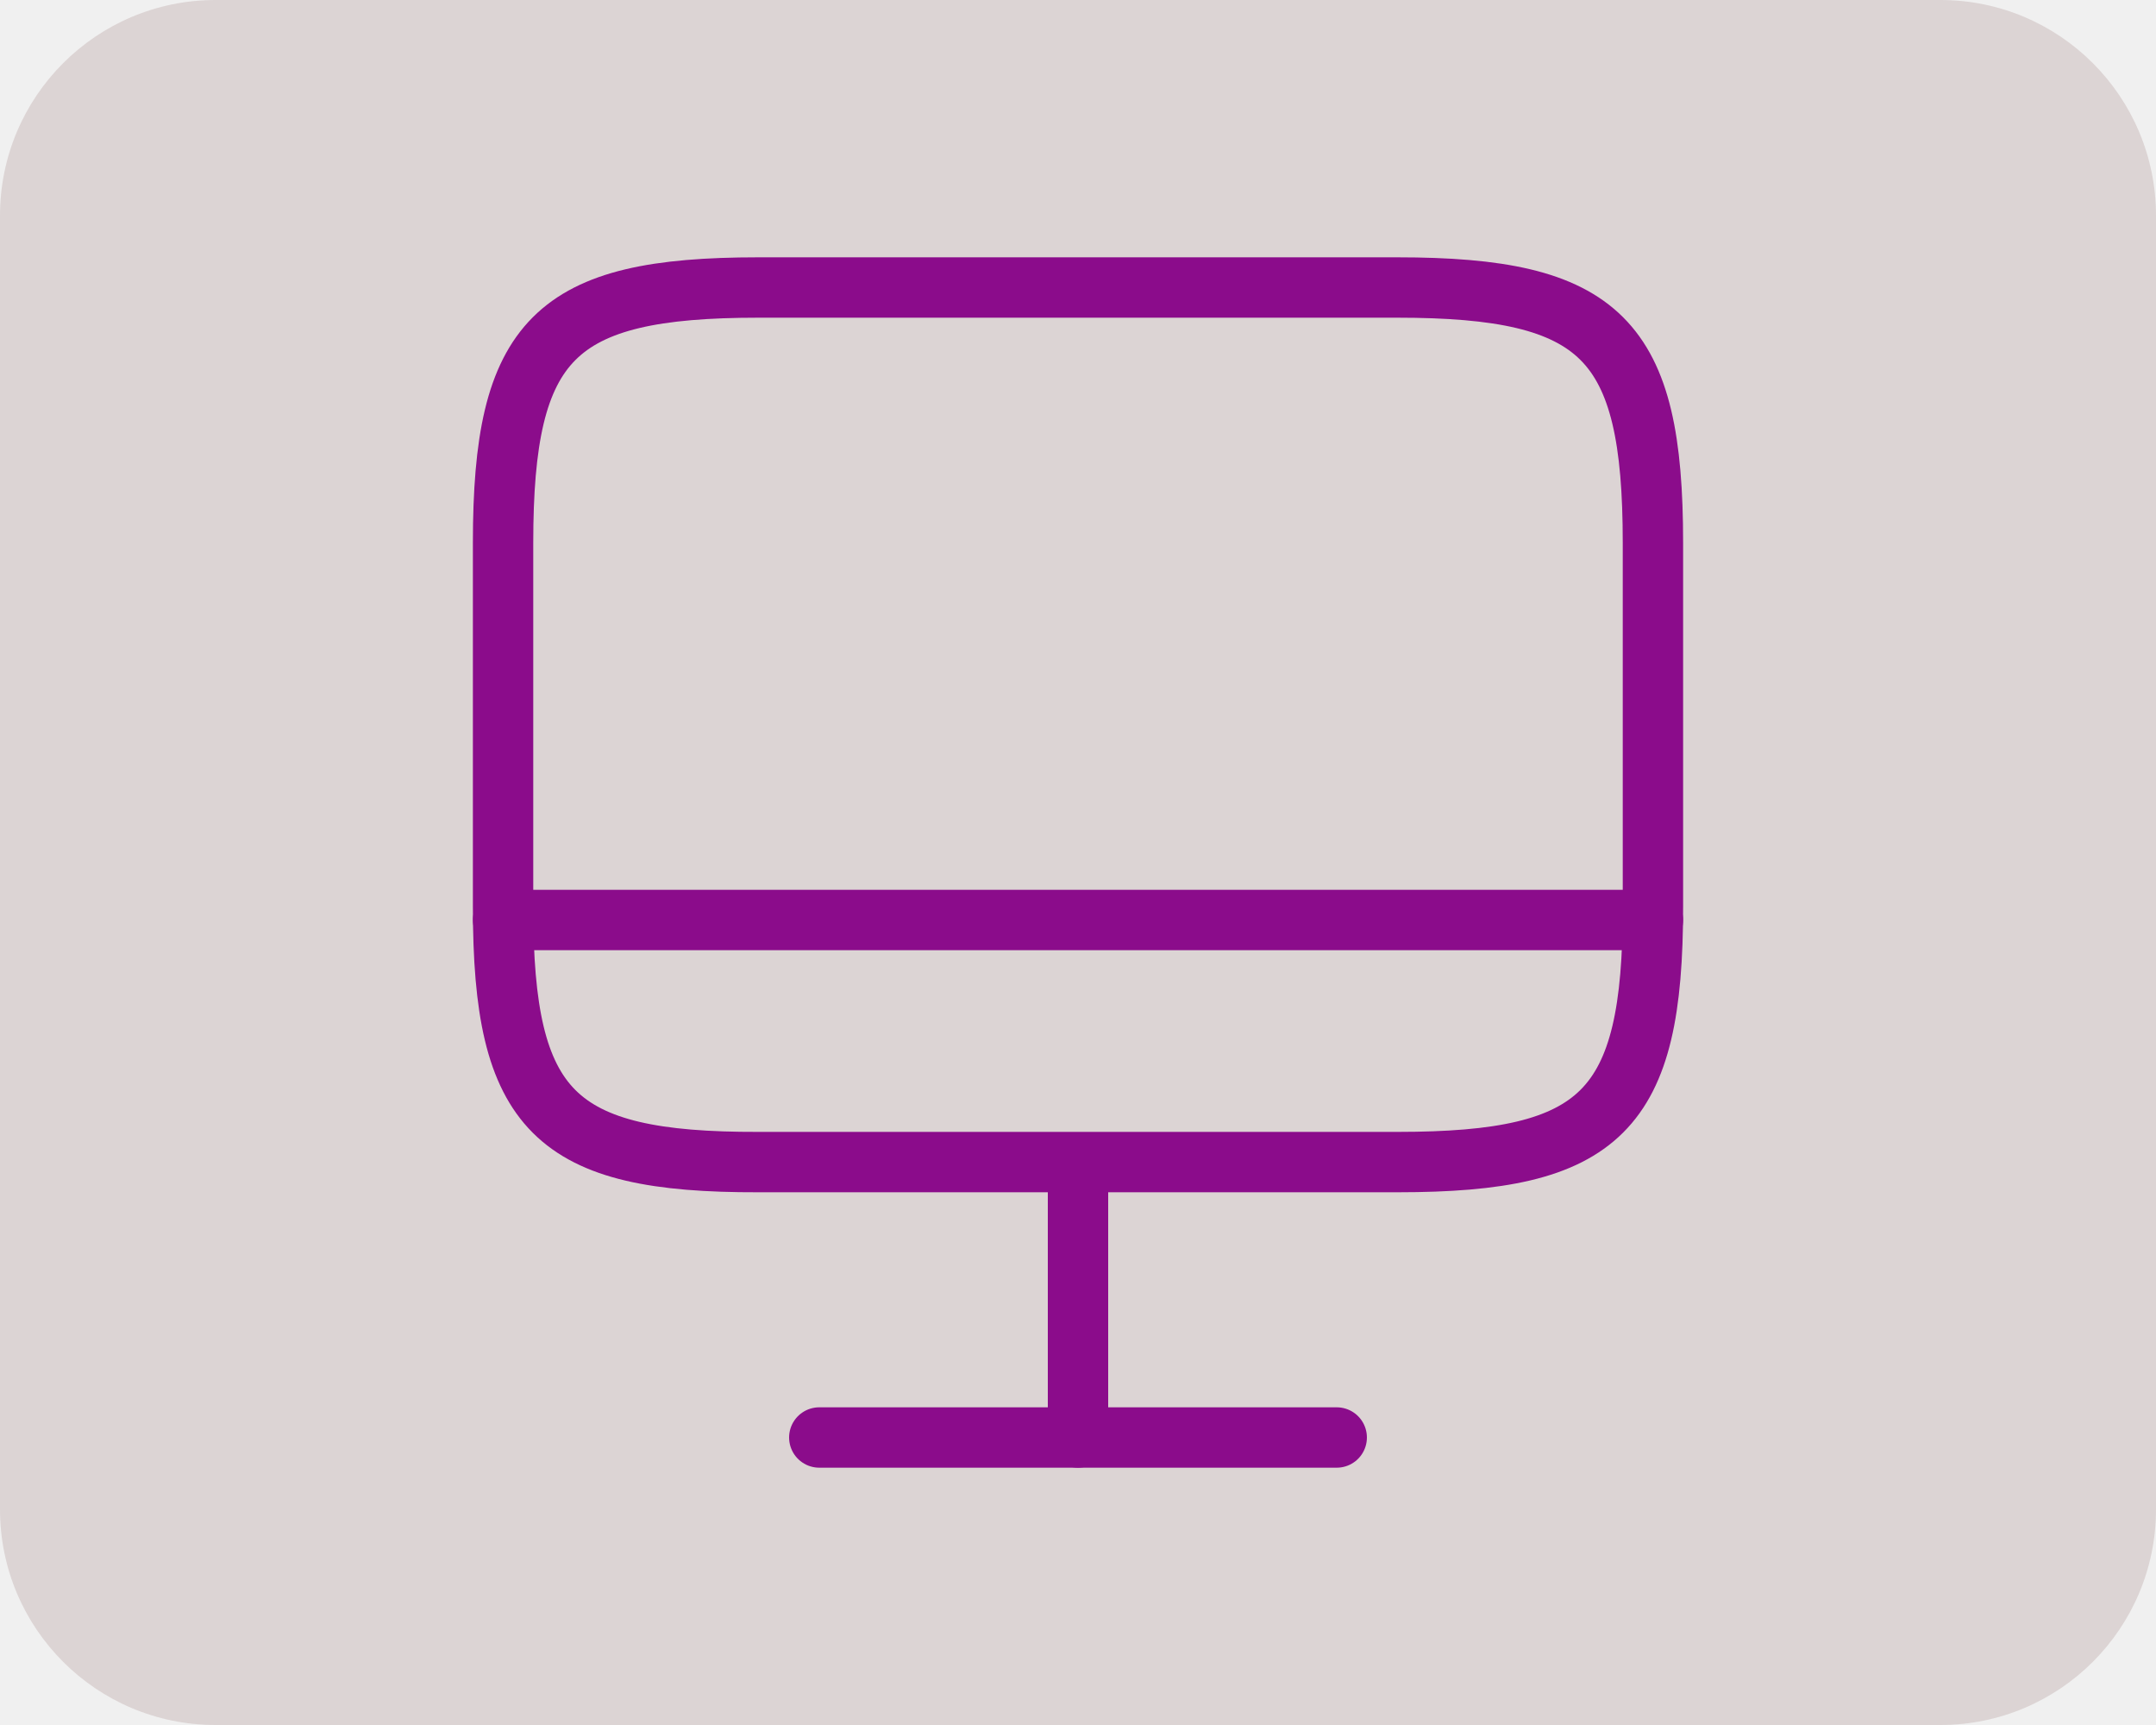
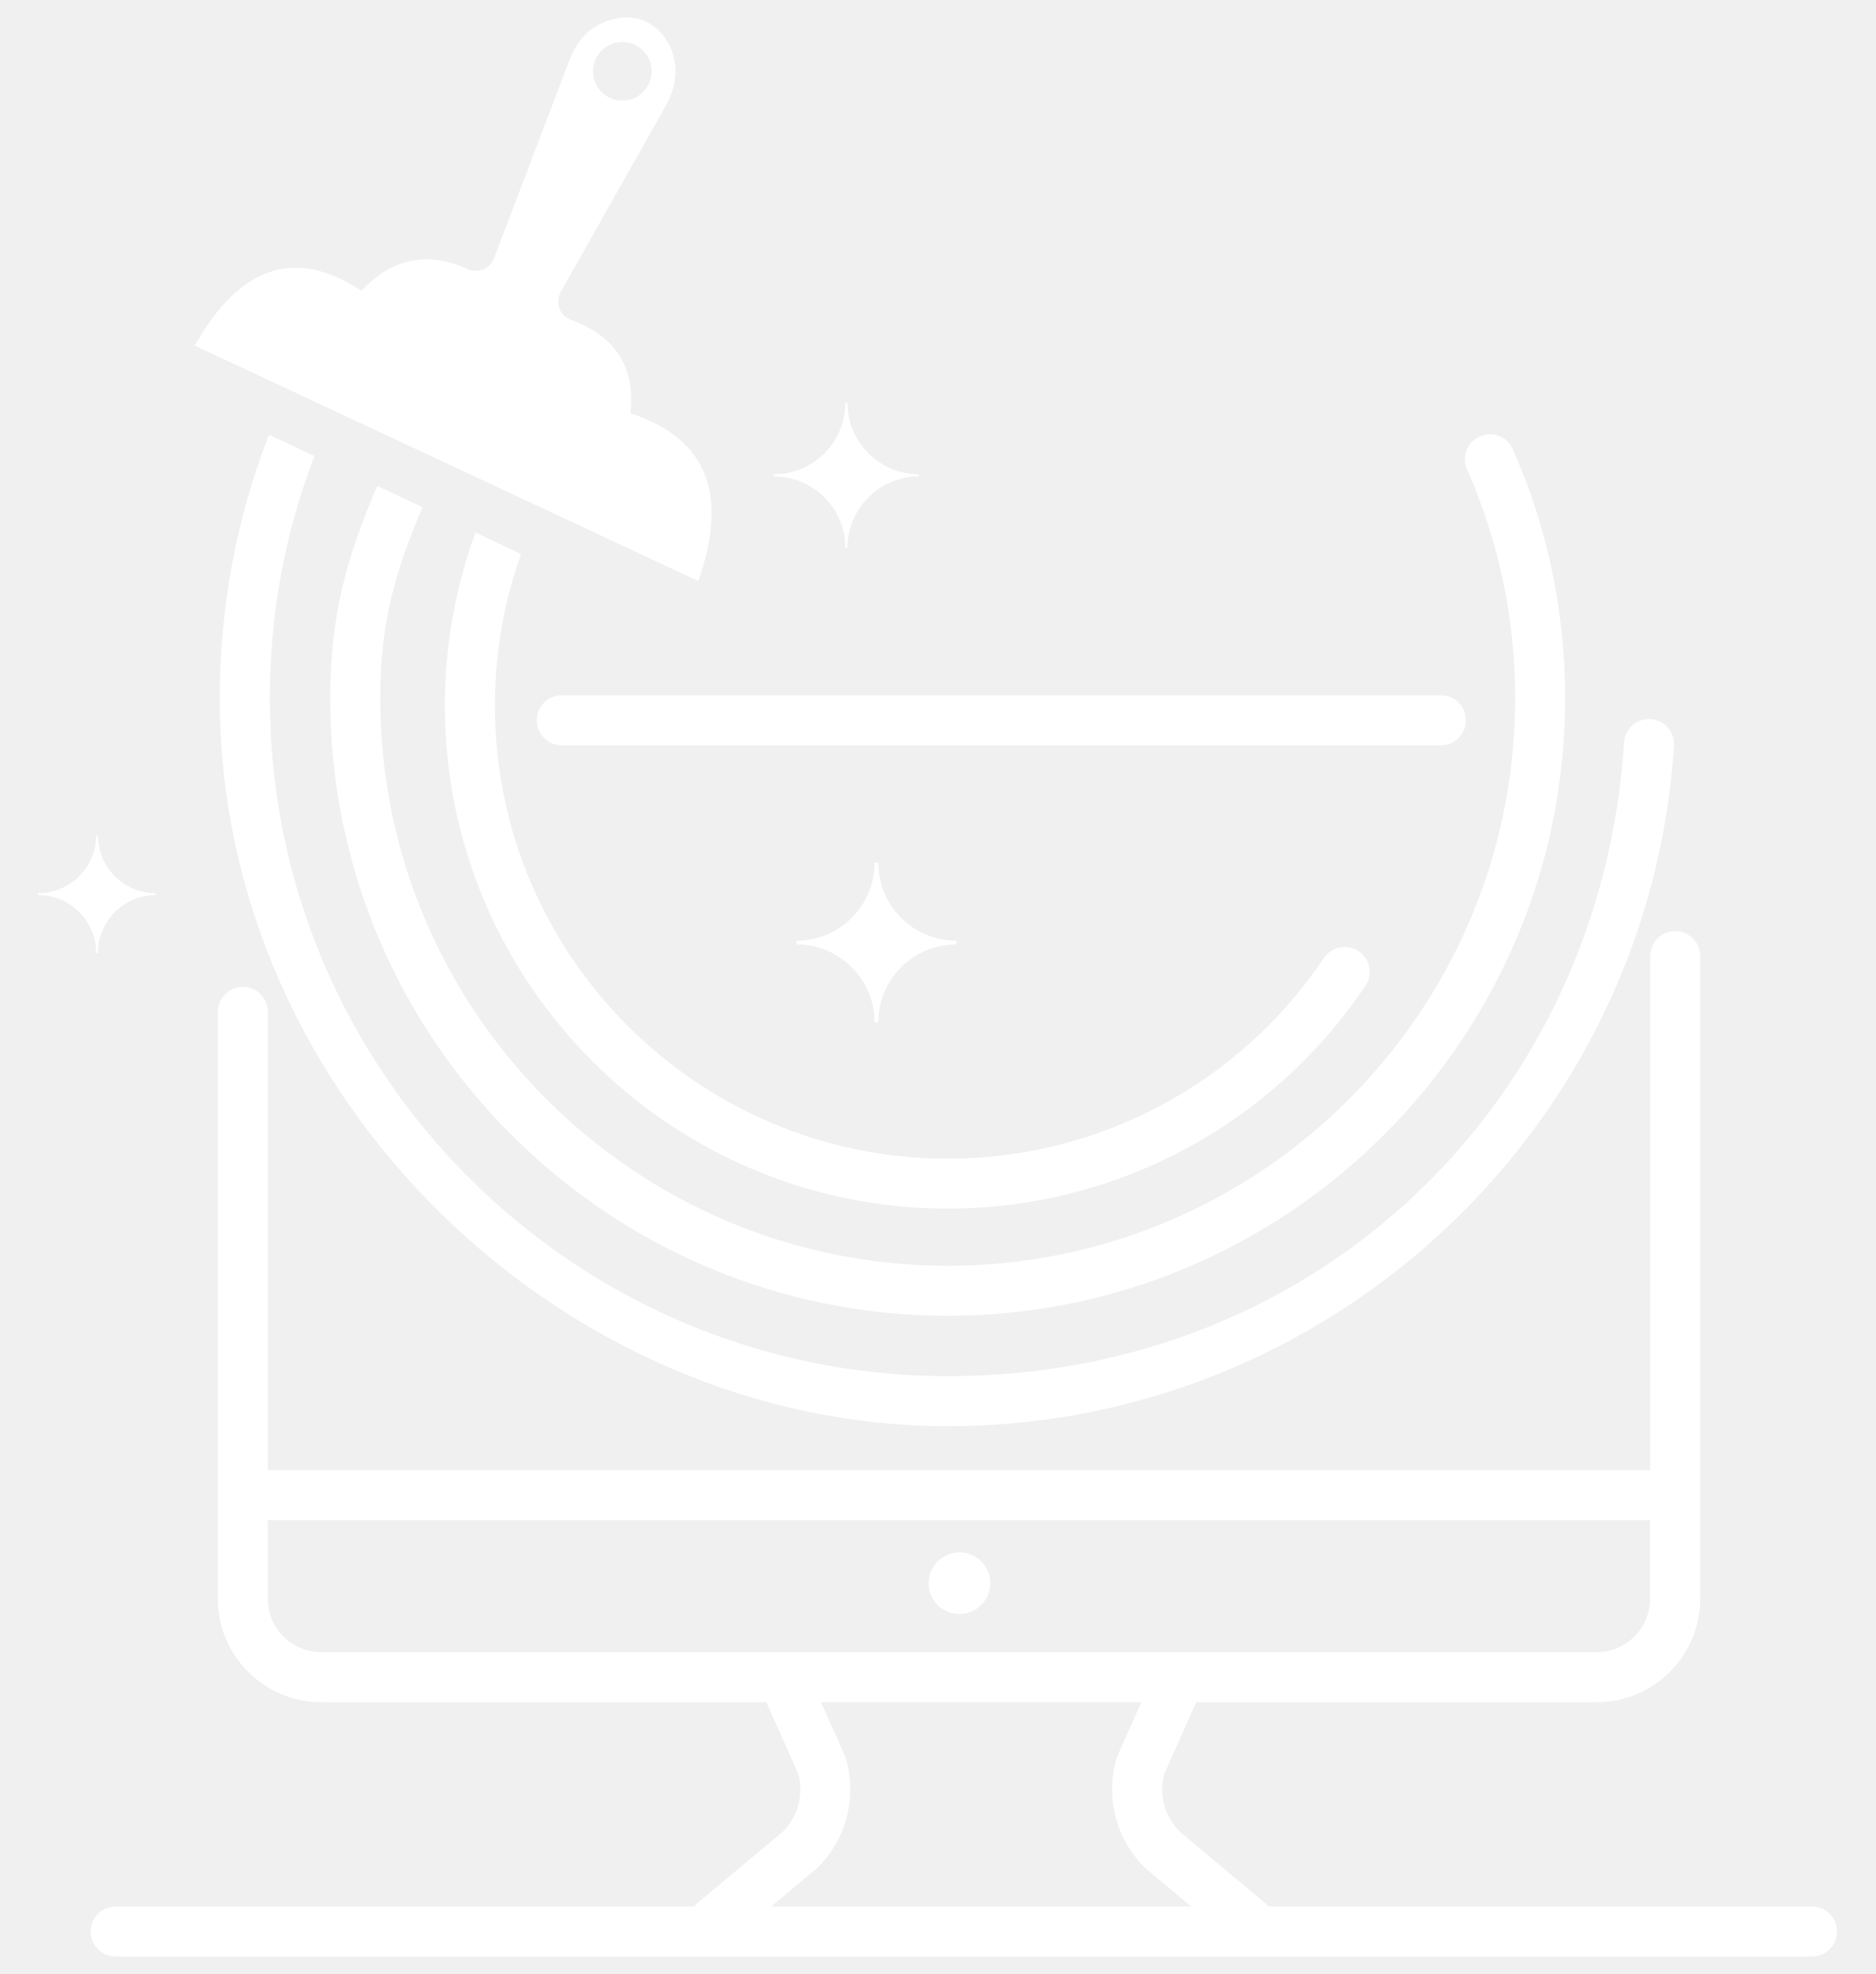
- <svg xmlns="http://www.w3.org/2000/svg" width="500" height="400" viewBox="0 0 500 400" fill="none">
-   <rect width="500" height="400" rx="50" fill="#DCD4D4" />
-   <path d="M175.867 66.667H324C371.467 66.667 383.333 78.534 383.333 125.867V210.267C383.333 257.734 371.467 269.467 324.133 269.467H175.867C128.533 269.6 116.667 257.734 116.667 210.4V125.867C116.667 78.534 128.533 66.667 175.867 66.667Z" stroke="#8B0C8B" stroke-width="14" stroke-linecap="round" stroke-linejoin="round" />
-   <path d="M250 269.6V333.333" stroke="#8B0C8B" stroke-width="14" stroke-linecap="round" stroke-linejoin="round" />
-   <path d="M116.667 213.333H383.333" stroke="#8B0C8B" stroke-width="14" stroke-linecap="round" stroke-linejoin="round" />
-   <path d="M190 333.333H310" stroke="#8B0C8B" stroke-width="14" stroke-linecap="round" stroke-linejoin="round" />
+ <svg xmlns="http://www.w3.org/2000/svg" id="Layer_1" data-name="Layer 1" viewBox="0 0 421.74 443.91">
+   <defs>
+     <style>
+       .cls-1 {
+         fill: #fff;
+       }
+     </style>
+   </defs>
+   <path class="cls-1" d="m324.05,167.6H126.33c-3.11,0-5.62-2.52-5.62-5.62s2.52-5.62,5.62-5.62h197.72c3.11,0,5.62,2.52,5.62,5.62s-2.52,5.62-5.62,5.62Z" />
+   <g>
+     <path class="cls-1" d="m407.51,428.73h-122.22c-.2-.24-.43-.46-.67-.67l-19.35-16.19c-3.37-3.41-4.68-8.32-3.45-12.94l7.19-16.15h90.12c12.81,0,23.22-10.41,23.22-23.22v-144.56c0-3.1-2.52-5.62-5.62-5.62s-5.62,2.52-5.62,5.62v115.61H60.24v-103.06c0-3.11-2.52-5.62-5.62-5.62s-5.62,2.51-5.62,5.62v132.01c0,12.81,10.41,23.22,23.22,23.22h100.12l7.19,16.15c1.24,4.62-.07,9.54-3.44,12.94l-19.36,16.19c-.25.21-.47.44-.67.67H26.01c-3.1,0-5.62,2.52-5.62,5.62s2.52,5.62,5.62,5.62h381.5c3.1,0,5.62-2.52,5.62-5.62s-2.52-5.62-5.62-5.62Zm-335.3-57.2c-6.61,0-11.98-5.38-11.98-11.98v-17.7h310.85v17.7c0,6.6-5.38,11.98-11.98,11.98H72.21Zm101.22,57.2l10.04-8.4c.11-.09.21-.19.33-.29,6.53-6.41,8.98-15.84,6.41-24.62-.07-.25-.16-.47-.26-.71l-5.31-11.94h72.04l-5.31,11.94c-.1.24-.19.46-.26.71-2.58,8.77-.12,18.21,6.41,24.62.11.1.21.2.34.29l10.03,8.4h-94.46Z" />
+     <path class="cls-1" d="m215.77,349.09c-3.82,0-6.93,3.1-6.93,6.94s3.1,6.93,6.93,6.93,6.93-3.1,6.93-6.93-3.1-6.94-6.93-6.94Z" />
+   </g>
+   <g>
+     <path class="cls-1" d="m376.46,167.69c-5.51,85.82-77.25,153.03-163.34,153.03S49.43,247.3,49.43,157.04c0-20.5,3.72-40.43,11.08-59.3l10.2,4.82c-6.66,17.35-10.03,35.65-10.03,54.47,0,84.06,68.39,152.44,152.45,152.44s146.98-62.59,152.11-142.51c.2-3.09,2.89-5.44,5.97-5.25,3.1.2,5.45,2.88,5.25,5.97Z" />
+     <path class="cls-1" d="m351.98,157.04c0,76.57-62.29,138.85-138.85,138.85s-138.87-62.29-138.87-138.85c0-18.88,3.86-32.12,10.59-47.76l10.17,4.81c-6.18,14.42-9.51,26.03-9.51,42.95,0,70.37,57.25,127.61,127.62,127.61s127.61-57.24,127.61-127.61c0-17.94-3.64-35.25-10.82-51.48-1.26-2.85.02-6.16,2.87-7.42,2.85-1.25,6.16.03,7.41,2.87,7.83,17.67,11.78,36.52,11.78,56.03Z" />
+     <path class="cls-1" d="m307.05,221.7c-21.06,31.36-56.18,50.09-93.92,50.09-62.35,0-113.08-50.73-113.08-113.08,0-13.33,2.29-26.37,6.83-38.77.02-.06.04-.12.08-.18l10.2,4.84c-3.89,10.93-5.86,22.39-5.86,34.12,0,56.15,45.69,101.84,101.84,101.84,33.99,0,65.62-16.87,84.59-45.12,1.73-2.58,5.23-3.26,7.8-1.53,2.58,1.73,3.26,5.22,1.53,7.8Z" />
+   </g>
+   <path class="cls-1" d="m149.78,23.68c2.72-4.84,3.02-10.37-.1-14.96-3.03-4.48-8.21-6.09-14.01-3.66-3.75,1.57-6.15,4.61-7.59,8.41l-16.98,44.62c-.89,2.35-3.57,3.45-5.86,2.43-9.52-4.27-17.38-2.12-23.96,4.87-14.85-9.78-27.34-5.67-37.47,12.32l113.24,52.97c6.24-17.96,3.36-31.59-15.25-37.75,1.14-10.89-3.9-17.52-13.44-21.04-2.51-.92-3.58-3.88-2.27-6.22l23.69-41.99Zm-10.66-14.19c3.61-.46,6.92,2.1,7.38,5.71.46,3.61-2.1,6.92-5.71,7.38-3.63.46-6.92-2.1-7.38-5.71s2.09-6.92,5.71-7.38Z" />
+   <path class="cls-1" d="m190.59,123.21h-.48c0-8.88-7.2-16.07-16.07-16.07v-.48c8.88,0,16.07-7.2,16.07-16.07h.48c0,8.88,7.2,16.07,16.07,16.07v.48c-8.88,0-16.07,7.2-16.07,16.07Z" />
+   <path class="cls-1" d="m22.03,214.28h-.42c0-7.18-5.82-13-13-13v-.42c7.18,0,13-5.82,13-13h.42c0,7.18,5.82,13,13,13v.42c-7.18,0-13,5.82-13,13Z" />
+   <path class="cls-1" d="m197.52,229.91h-.84c0-9.68-7.85-17.53-17.53-17.53v-.84c9.68,0,17.53-7.85,17.53-17.53h.84c0,9.68,7.85,17.53,17.53,17.53v.84c-9.68,0-17.53,7.85-17.53,17.53Z" />
</svg>
